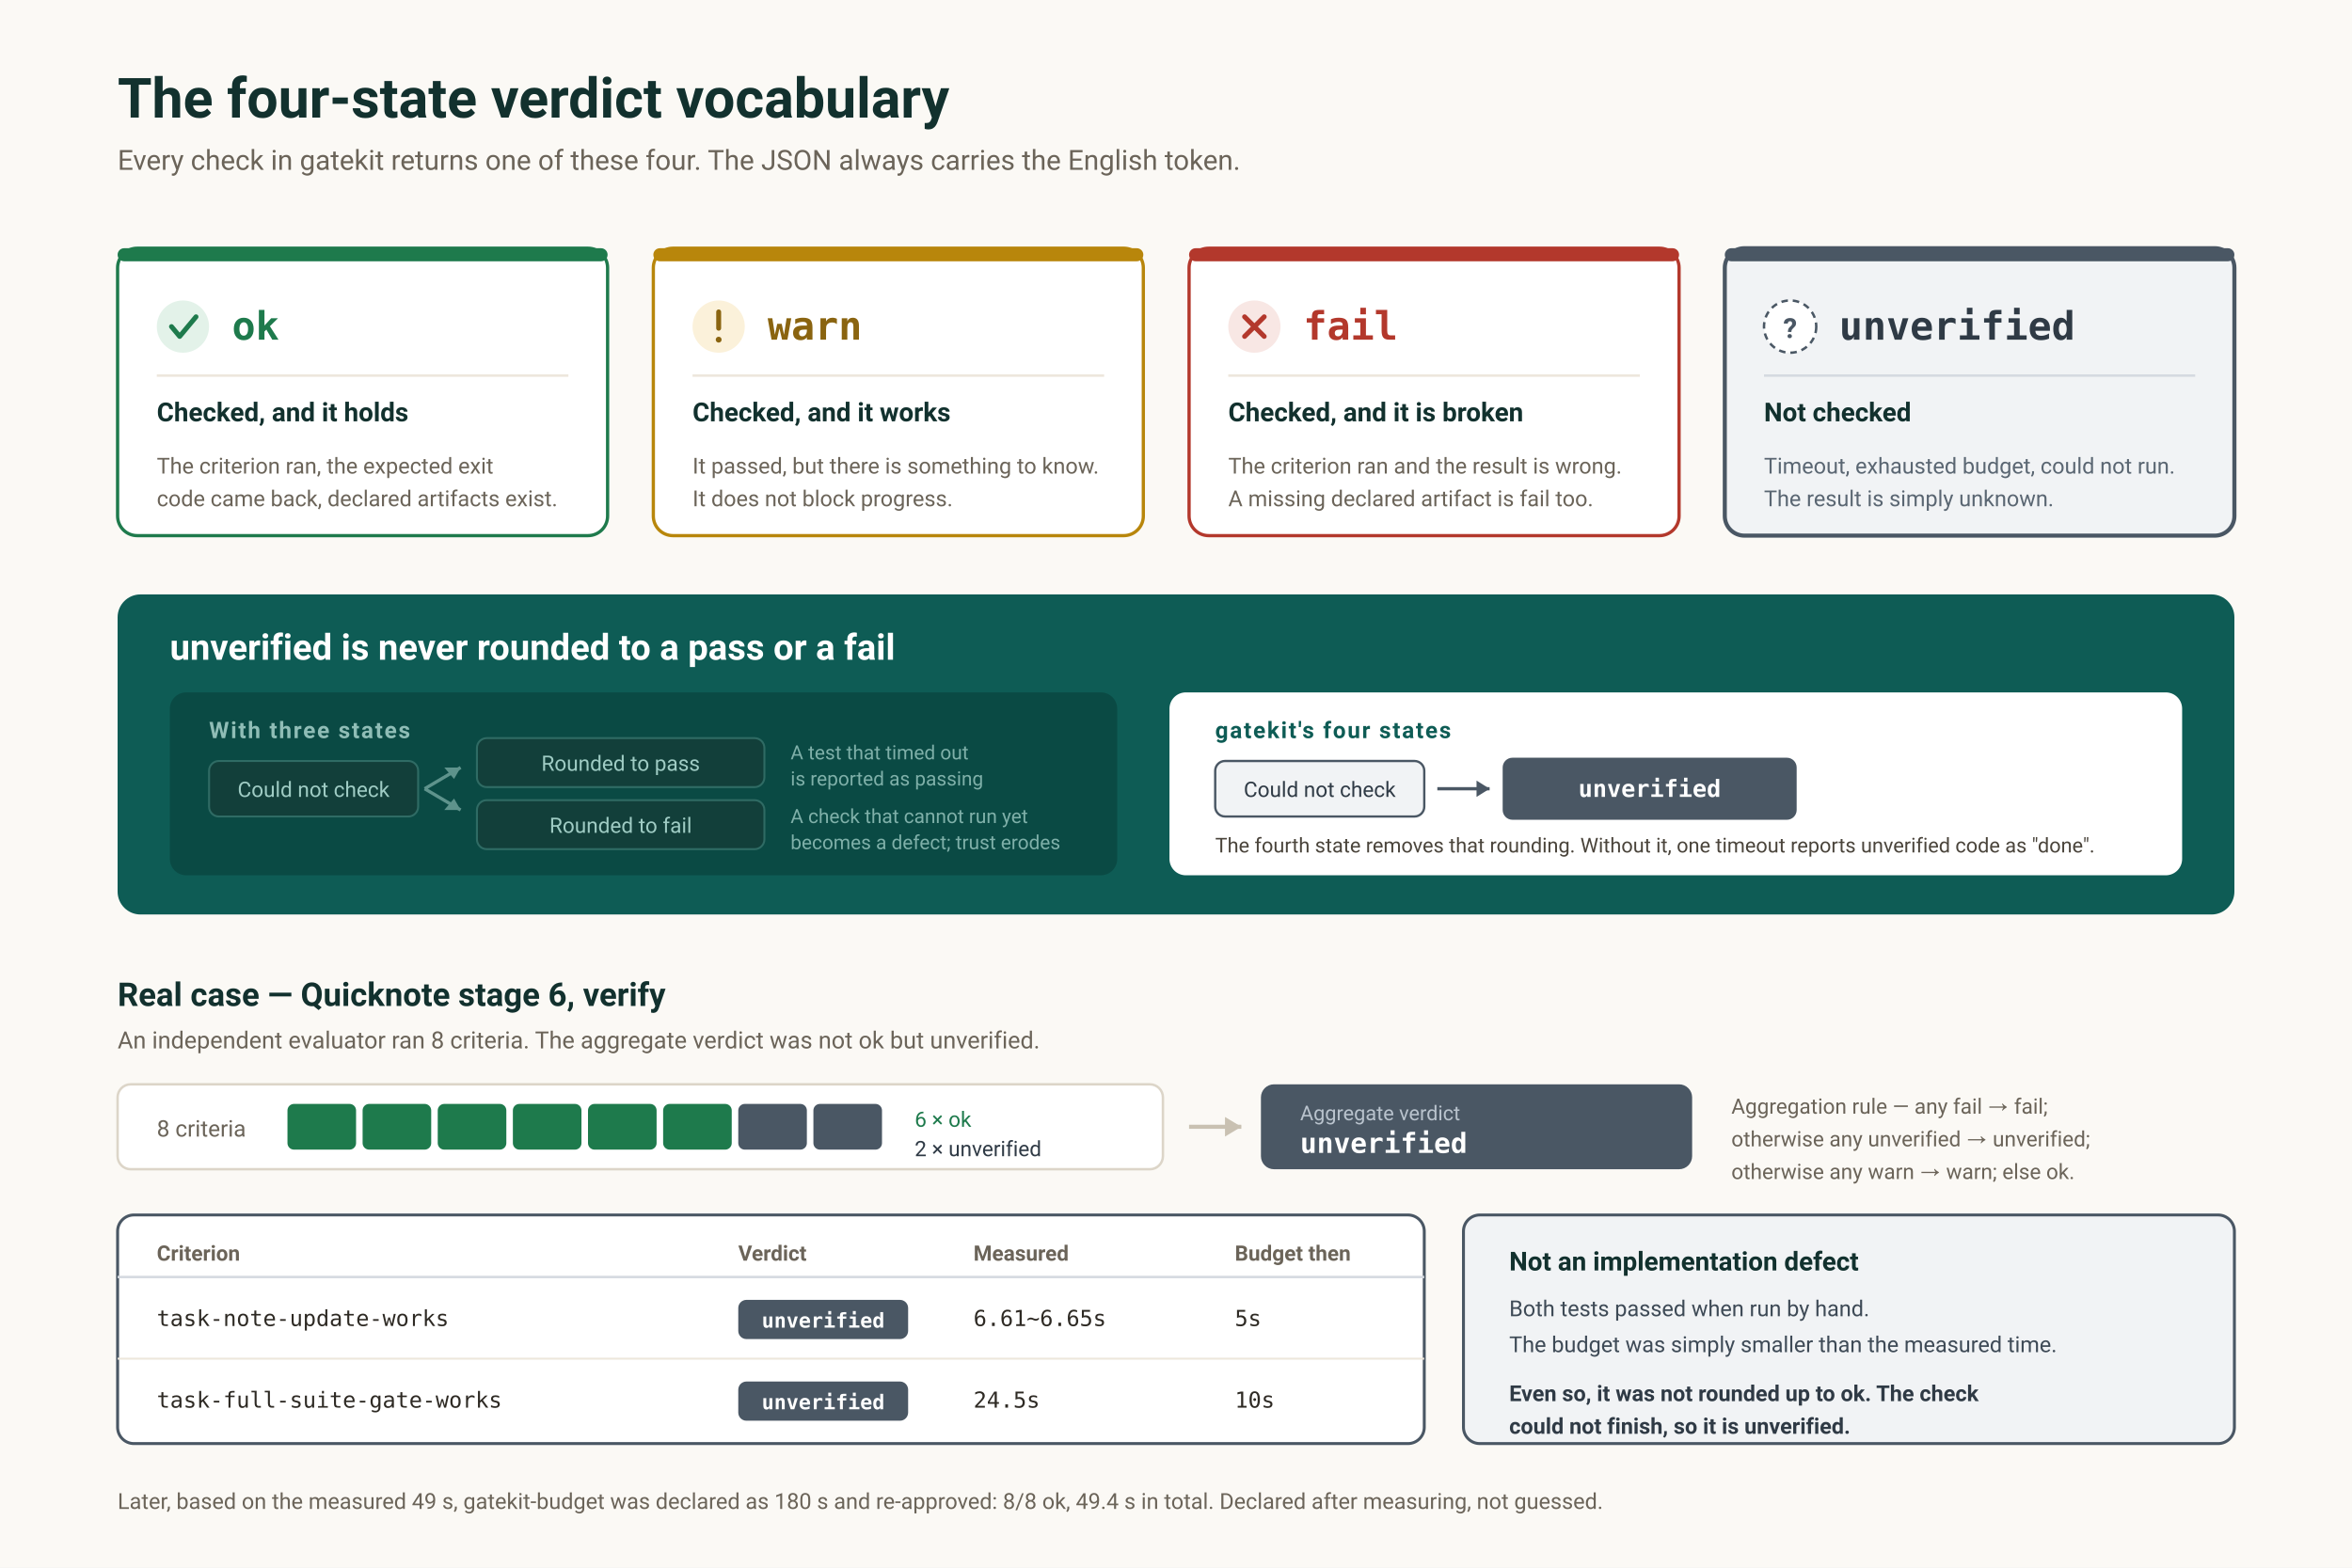
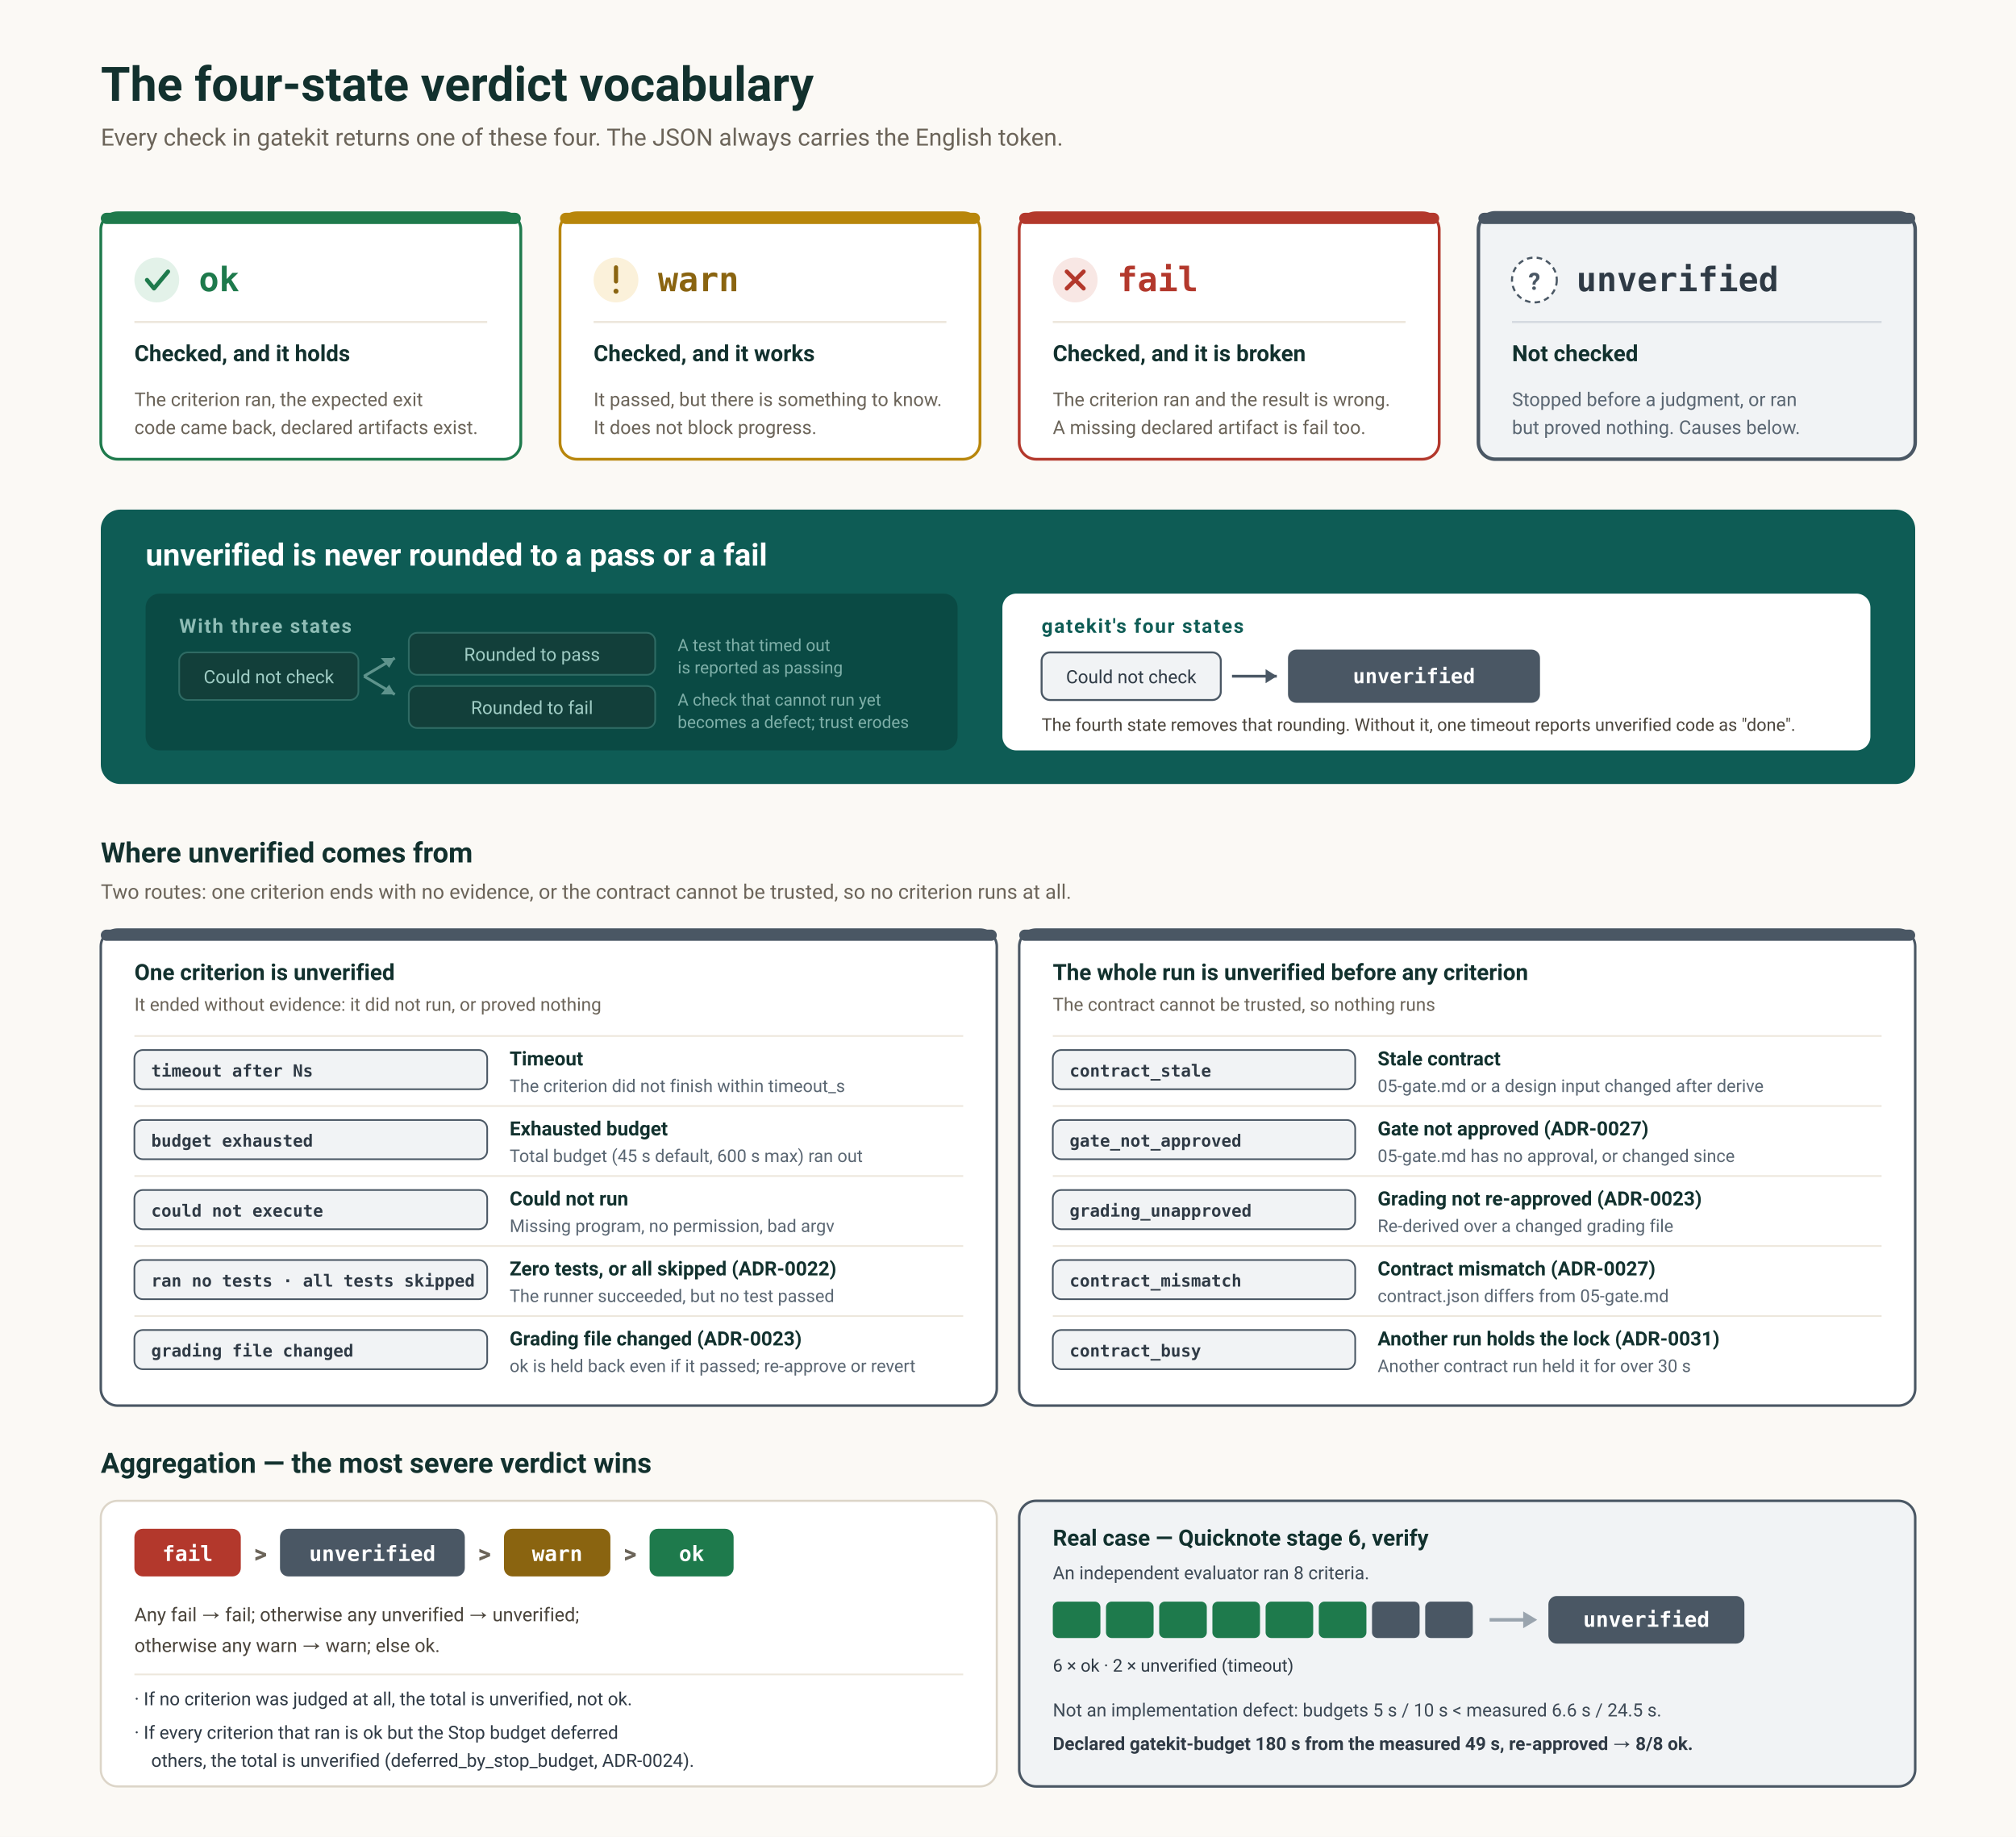
- <svg xmlns="http://www.w3.org/2000/svg" width="1440" height="960" viewBox="0 0 1440 960" font-family="-apple-system, BlinkMacSystemFont, &quot;Segoe UI&quot;, Roboto, Helvetica, Arial, sans-serif">
-   <rect x="0" y="0" width="1440" height="960" fill="#FBF9F5" />
+ <svg xmlns="http://www.w3.org/2000/svg" width="1440" height="1312" viewBox="0 0 1440 1312" font-family="-apple-system, BlinkMacSystemFont, &quot;Segoe UI&quot;, Roboto, Helvetica, Arial, sans-serif">
+   <rect x="0" y="0" width="1440" height="1312" fill="#FBF9F5" />
  <text x="72" y="72" font-size="34" font-weight="700" fill="#12312E">The four-state verdict vocabulary</text>
  <text x="72" y="104" font-size="17" fill="#6B6459">Every check in gatekit returns one of these four. The JSON always carries the English token.</text>
  <g>
    <rect x="72" y="152" width="300" height="176" rx="12" fill="#FFFFFF" stroke="#1E7A4C" stroke-width="2" />
    <rect x="72" y="152" width="300" height="8" rx="4" fill="#1E7A4C" />
    <circle cx="112" cy="200" r="16" fill="#E3F2E9" />
    <path d="M 105 200 L 110 206 L 120 194" stroke="#1E7A4C" stroke-width="3" fill="none" stroke-linecap="round" stroke-linejoin="round" />
    <text x="142" y="208" font-size="24" font-weight="700" fill="#1E7A4C" font-family="ui-monospace, SFMono-Regular, Menlo, monospace">ok</text>
    <line x1="96" y1="230" x2="348" y2="230" stroke="#EDE7DC" stroke-width="1.5" />
    <text x="96" y="258" font-size="16" font-weight="600" fill="#12312E">Checked, and it holds</text>
    <text x="96" y="290" font-size="13.5" fill="#6B6459">The criterion ran, the expected exit</text>
    <text x="96" y="310" font-size="13.5" fill="#6B6459">code came back, declared artifacts exist.</text>
  </g>
  <g>
    <rect x="400" y="152" width="300" height="176" rx="12" fill="#FFFFFF" stroke="#B8860B" stroke-width="2" />
    <rect x="400" y="152" width="300" height="8" rx="4" fill="#B8860B" />
    <circle cx="440" cy="200" r="16" fill="#FBF1DA" />
    <path d="M 440 191 L 440 201" stroke="#8A6410" stroke-width="3" stroke-linecap="round" />
    <circle cx="440" cy="208" r="1.8" fill="#8A6410" />
    <text x="470" y="208" font-size="24" font-weight="700" fill="#8A6410" font-family="ui-monospace, SFMono-Regular, Menlo, monospace">warn</text>
    <line x1="424" y1="230" x2="676" y2="230" stroke="#EDE7DC" stroke-width="1.5" />
    <text x="424" y="258" font-size="16" font-weight="600" fill="#12312E">Checked, and it works</text>
    <text x="424" y="290" font-size="13.5" fill="#6B6459">It passed, but there is something to know.</text>
    <text x="424" y="310" font-size="13.5" fill="#6B6459">It does not block progress.</text>
  </g>
  <g>
    <rect x="728" y="152" width="300" height="176" rx="12" fill="#FFFFFF" stroke="#B3382C" stroke-width="2" />
    <rect x="728" y="152" width="300" height="8" rx="4" fill="#B3382C" />
    <circle cx="768" cy="200" r="16" fill="#F8E7E4" />
    <path d="M 762 194 L 774 206 M 774 194 L 762 206" stroke="#B3382C" stroke-width="3" stroke-linecap="round" />
    <text x="798" y="208" font-size="24" font-weight="700" fill="#B3382C" font-family="ui-monospace, SFMono-Regular, Menlo, monospace">fail</text>
    <line x1="752" y1="230" x2="1004" y2="230" stroke="#EDE7DC" stroke-width="1.5" />
    <text x="752" y="258" font-size="16" font-weight="600" fill="#12312E">Checked, and it is broken</text>
    <text x="752" y="290" font-size="13.5" fill="#6B6459">The criterion ran and the result is wrong.</text>
    <text x="752" y="310" font-size="13.5" fill="#6B6459">A missing declared artifact is fail too.</text>
  </g>
  <g>
    <rect x="1056" y="152" width="312" height="176" rx="12" fill="#F1F3F5" stroke="#4A5764" stroke-width="2.5" />
    <rect x="1056" y="152" width="312" height="8" rx="4" fill="#4A5764" />
    <circle cx="1096" cy="200" r="16" fill="#FFFFFF" stroke="#4A5764" stroke-width="1.5" stroke-dasharray="4 3" />
    <text x="1096" y="207" font-size="17" font-weight="700" fill="#4A5764" text-anchor="middle">?</text>
    <text x="1126" y="208" font-size="24" font-weight="700" fill="#2F3A45" font-family="ui-monospace, SFMono-Regular, Menlo, monospace">unverified</text>
    <line x1="1080" y1="230" x2="1344" y2="230" stroke="#D5DAE0" stroke-width="1.5" />
    <text x="1080" y="258" font-size="16" font-weight="700" fill="#12312E">Not checked</text>
-     <text x="1080" y="290" font-size="13.5" fill="#5A6672">Timeout, exhausted budget, could not run.</text>
-     <text x="1080" y="310" font-size="13.5" fill="#5A6672">The result is simply unknown.</text>
+     <text x="1080" y="290" font-size="13.5" fill="#5A6672">Stopped before a judgment, or ran</text>
+     <text x="1080" y="310" font-size="13.5" fill="#5A6672">but proved nothing. Causes below.</text>
  </g>
  <rect x="72" y="364" width="1296" height="196" rx="14" fill="#0E5C55" />
  <text x="104" y="404" font-size="22" font-weight="700" fill="#FFFFFF">unverified is never rounded to a pass or a fail</text>
  <rect x="104" y="424" width="580" height="112" rx="10" fill="#0A4A44" />
  <text x="128" y="452" font-size="14" font-weight="700" fill="#8FBDB6" letter-spacing="1">With three states</text>
  <rect x="128" y="466" width="128" height="34" rx="6" fill="#123F3A" stroke="#2F6B64" stroke-width="1.2" />
  <text x="192" y="488" font-size="13" fill="#9FCCC4" text-anchor="middle">Could not check</text>
  <path d="M 260 483 L 282 470 M 260 483 L 282 496" stroke="#5E938C" stroke-width="2" fill="none" />
  <path d="M 282 470 L 272 470 L 278 477 Z" fill="#5E938C" />
  <path d="M 282 496 L 272 496 L 278 489 Z" fill="#5E938C" />
  <rect x="292" y="452" width="176" height="30" rx="6" fill="#123F3A" stroke="#2F6B64" stroke-width="1.2" />
  <text x="380" y="472" font-size="13" fill="#9FCCC4" text-anchor="middle">Rounded to pass</text>
  <rect x="292" y="490" width="176" height="30" rx="6" fill="#123F3A" stroke="#2F6B64" stroke-width="1.2" />
  <text x="380" y="510" font-size="13" fill="#9FCCC4" text-anchor="middle">Rounded to fail</text>
  <text x="484" y="465" font-size="12" fill="#7FB0A9">A test that timed out</text>
  <text x="484" y="481" font-size="12" fill="#7FB0A9">is reported as passing</text>
  <text x="484" y="504" font-size="12" fill="#7FB0A9">A check that cannot run yet</text>
  <text x="484" y="520" font-size="12" fill="#7FB0A9">becomes a defect; trust erodes</text>
  <rect x="716" y="424" width="620" height="112" rx="10" fill="#FFFFFF" />
  <text x="744" y="452" font-size="14" font-weight="700" fill="#0E5C55" letter-spacing="1">gatekit's four states</text>
  <rect x="744" y="466" width="128" height="34" rx="6" fill="#F1F3F5" stroke="#4A5764" stroke-width="1.4" />
  <text x="808" y="488" font-size="13" fill="#2F3A45" text-anchor="middle">Could not check</text>
  <path d="M 880 483 L 912 483" stroke="#4A5764" stroke-width="2" />
  <path d="M 912 483 L 904 478 L 904 488 Z" fill="#4A5764" />
  <rect x="920" y="464" width="180" height="38" rx="6" fill="#4A5764" />
  <text x="1010" y="488" font-size="14.5" font-weight="700" fill="#FFFFFF" text-anchor="middle" font-family="ui-monospace, SFMono-Regular, Menlo, monospace">unverified</text>
  <text x="744" y="522" font-size="12.5" fill="#4A443B">The fourth state removes that rounding. Without it, one timeout reports unverified code as "done".</text>
-   <text x="72" y="616" font-size="20" font-weight="700" fill="#12312E">Real case — Quicknote stage 6, verify</text>
-   <text x="72" y="642" font-size="14.5" fill="#6B6459">An independent evaluator ran 8 criteria. The aggregate verdict was not ok but unverified.</text>
-   <rect x="72" y="664" width="640" height="52" rx="8" fill="#FFFFFF" stroke="#DCD5C8" stroke-width="1.5" />
-   <text x="96" y="696" font-size="14" fill="#6B6459">8 criteria</text>
-   <rect x="176" y="676" width="42" height="28" rx="4" fill="#1E7A4C" />
-   <rect x="222" y="676" width="42" height="28" rx="4" fill="#1E7A4C" />
-   <rect x="268" y="676" width="42" height="28" rx="4" fill="#1E7A4C" />
-   <rect x="314" y="676" width="42" height="28" rx="4" fill="#1E7A4C" />
-   <rect x="360" y="676" width="42" height="28" rx="4" fill="#1E7A4C" />
-   <rect x="406" y="676" width="42" height="28" rx="4" fill="#1E7A4C" />
-   <rect x="452" y="676" width="42" height="28" rx="4" fill="#4A5764" />
-   <rect x="498" y="676" width="42" height="28" rx="4" fill="#4A5764" />
-   <text x="560" y="690" font-size="13" fill="#1E7A4C">6 × ok</text>
-   <text x="560" y="708" font-size="13" fill="#2F3A45">2 × unverified</text>
-   <path d="M 728 690 L 760 690" stroke="#C9C1B2" stroke-width="2.5" />
-   <path d="M 760 690 L 750 684 L 750 696 Z" fill="#C9C1B2" />
-   <rect x="772" y="664" width="264" height="52" rx="8" fill="#4A5764" />
-   <text x="796" y="686" font-size="12.5" fill="#B9C3CD">Aggregate verdict</text>
-   <text x="796" y="706" font-size="17" font-weight="700" fill="#FFFFFF" font-family="ui-monospace, SFMono-Regular, Menlo, monospace">unverified</text>
-   <text x="1060" y="682" font-size="13" fill="#6B6459">Aggregation rule — any fail → fail;</text>
-   <text x="1060" y="702" font-size="13" fill="#6B6459">otherwise any unverified → unverified;</text>
-   <text x="1060" y="722" font-size="13" fill="#6B6459">otherwise any warn → warn; else ok.</text>
-   <rect x="72" y="744" width="800" height="140" rx="10" fill="#FFFFFF" stroke="#4A5764" stroke-width="1.8" />
-   <line x1="72" y1="782" x2="872" y2="782" stroke="#D5DAE0" stroke-width="1.5" />
-   <line x1="72" y1="832" x2="872" y2="832" stroke="#EDE7DC" stroke-width="1.2" />
-   <text x="96" y="772" font-size="13" font-weight="700" fill="#6B6459">Criterion</text>
-   <text x="452" y="772" font-size="13" font-weight="700" fill="#6B6459">Verdict</text>
-   <text x="596" y="772" font-size="13" font-weight="700" fill="#6B6459">Measured</text>
-   <text x="756" y="772" font-size="13" font-weight="700" fill="#6B6459">Budget then</text>
-   <text x="96" y="812" font-size="13.5" fill="#2E2A24" font-family="ui-monospace, SFMono-Regular, Menlo, monospace">task-note-update-works</text>
-   <rect x="452" y="796" width="104" height="24" rx="5" fill="#4A5764" />
-   <text x="504" y="813" font-size="12.5" font-weight="700" fill="#FFFFFF" text-anchor="middle" font-family="ui-monospace, SFMono-Regular, Menlo, monospace">unverified</text>
-   <text x="596" y="812" font-size="13.5" fill="#2E2A24" font-family="ui-monospace, SFMono-Regular, Menlo, monospace">6.61~6.65s</text>
-   <text x="756" y="812" font-size="13.5" fill="#2E2A24" font-family="ui-monospace, SFMono-Regular, Menlo, monospace">5s</text>
-   <text x="96" y="862" font-size="13.5" fill="#2E2A24" font-family="ui-monospace, SFMono-Regular, Menlo, monospace">task-full-suite-gate-works</text>
-   <rect x="452" y="846" width="104" height="24" rx="5" fill="#4A5764" />
-   <text x="504" y="863" font-size="12.5" font-weight="700" fill="#FFFFFF" text-anchor="middle" font-family="ui-monospace, SFMono-Regular, Menlo, monospace">unverified</text>
-   <text x="596" y="862" font-size="13.5" fill="#2E2A24" font-family="ui-monospace, SFMono-Regular, Menlo, monospace">24.5s</text>
-   <text x="756" y="862" font-size="13.5" fill="#2E2A24" font-family="ui-monospace, SFMono-Regular, Menlo, monospace">10s</text>
-   <rect x="896" y="744" width="472" height="140" rx="10" fill="#F1F3F5" stroke="#4A5764" stroke-width="1.8" />
-   <text x="924" y="778" font-size="16" font-weight="700" fill="#12312E">Not an implementation defect</text>
-   <text x="924" y="806" font-size="13.5" fill="#3E4A56">Both tests passed when run by hand.</text>
-   <text x="924" y="828" font-size="13.5" fill="#3E4A56">The budget was simply smaller than the measured time.</text>
-   <text x="924" y="858" font-size="13.5" font-weight="700" fill="#2F3A45">Even so, it was not rounded up to ok. The check</text>
-   <text x="924" y="878" font-size="13.5" font-weight="700" fill="#2F3A45">could not finish, so it is unverified.</text>
-   <text x="72" y="924" font-size="13.5" fill="#6B6459">Later, based on the measured 49 s, gatekit-budget was declared as 180 s and re-approved: 8/8 ok, 49.4 s in total. Declared after measuring, not guessed.</text>
+   <text x="72" y="616" font-size="20" fill="#12312E" font-weight="700">Where unverified comes from</text>
+   <text x="72" y="642" font-size="14.5" fill="#6B6459">Two routes: one criterion ends with no evidence, or the contract cannot be trusted, so no criterion runs at all.</text>
+   <rect x="72" y="664" width="640" height="340" rx="12" fill="#FFFFFF" stroke="#4A5764" stroke-width="1.8" />
+   <rect x="72" y="664" width="640" height="8" rx="4" fill="#4A5764" />
+   <text x="96" y="700" font-size="16" fill="#12312E" font-weight="700">One criterion is unverified</text>
+   <text x="96" y="722" font-size="13" fill="#6B6459">It ended without evidence: it did not run, or proved nothing</text>
+   <line x1="96" y1="740" x2="688" y2="740" stroke="#EDE7DC" stroke-width="1.2" />
+   <rect x="96" y="750" width="252" height="28" rx="6" fill="#F1F3F5" stroke="#4A5764" stroke-width="1.2" />
+   <text x="108" y="769" font-size="12" fill="#2F3A45" font-weight="600" font-family="ui-monospace, SFMono-Regular, Menlo, monospace">timeout after Ns</text>
+   <text x="364" y="761" font-size="14" fill="#12312E" font-weight="700">Timeout</text>
+   <text x="364" y="780" font-size="12.5" fill="#5A6672">The criterion did not finish within timeout_s</text>
+   <line x1="96" y1="790" x2="688" y2="790" stroke="#EDE7DC" stroke-width="1.2" />
+   <rect x="96" y="800" width="252" height="28" rx="6" fill="#F1F3F5" stroke="#4A5764" stroke-width="1.2" />
+   <text x="108" y="819" font-size="12" fill="#2F3A45" font-weight="600" font-family="ui-monospace, SFMono-Regular, Menlo, monospace">budget exhausted</text>
+   <text x="364" y="811" font-size="14" fill="#12312E" font-weight="700">Exhausted budget</text>
+   <text x="364" y="830" font-size="12.5" fill="#5A6672">Total budget (45 s default, 600 s max) ran out</text>
+   <line x1="96" y1="840" x2="688" y2="840" stroke="#EDE7DC" stroke-width="1.2" />
+   <rect x="96" y="850" width="252" height="28" rx="6" fill="#F1F3F5" stroke="#4A5764" stroke-width="1.2" />
+   <text x="108" y="869" font-size="12" fill="#2F3A45" font-weight="600" font-family="ui-monospace, SFMono-Regular, Menlo, monospace">could not execute</text>
+   <text x="364" y="861" font-size="14" fill="#12312E" font-weight="700">Could not run</text>
+   <text x="364" y="880" font-size="12.5" fill="#5A6672">Missing program, no permission, bad argv</text>
+   <line x1="96" y1="890" x2="688" y2="890" stroke="#EDE7DC" stroke-width="1.2" />
+   <rect x="96" y="900" width="252" height="28" rx="6" fill="#F1F3F5" stroke="#4A5764" stroke-width="1.2" />
+   <text x="108" y="919" font-size="12" fill="#2F3A45" font-weight="600" font-family="ui-monospace, SFMono-Regular, Menlo, monospace">ran no tests · all tests skipped</text>
+   <text x="364" y="911" font-size="14" fill="#12312E" font-weight="700">Zero tests, or all skipped (ADR-0022)</text>
+   <text x="364" y="930" font-size="12.5" fill="#5A6672">The runner succeeded, but no test passed</text>
+   <line x1="96" y1="940" x2="688" y2="940" stroke="#EDE7DC" stroke-width="1.2" />
+   <rect x="96" y="950" width="252" height="28" rx="6" fill="#F1F3F5" stroke="#4A5764" stroke-width="1.2" />
+   <text x="108" y="969" font-size="12" fill="#2F3A45" font-weight="600" font-family="ui-monospace, SFMono-Regular, Menlo, monospace">grading file changed</text>
+   <text x="364" y="961" font-size="14" fill="#12312E" font-weight="700">Grading file changed (ADR-0023)</text>
+   <text x="364" y="980" font-size="12.5" fill="#5A6672">ok is held back even if it passed; re-approve or revert</text>
+   <rect x="728" y="664" width="640" height="340" rx="12" fill="#FFFFFF" stroke="#4A5764" stroke-width="1.8" />
+   <rect x="728" y="664" width="640" height="8" rx="4" fill="#4A5764" />
+   <text x="752" y="700" font-size="16" fill="#12312E" font-weight="700">The whole run is unverified before any criterion</text>
+   <text x="752" y="722" font-size="13" fill="#6B6459">The contract cannot be trusted, so nothing runs</text>
+   <line x1="752" y1="740" x2="1344" y2="740" stroke="#EDE7DC" stroke-width="1.2" />
+   <rect x="752" y="750" width="216" height="28" rx="6" fill="#F1F3F5" stroke="#4A5764" stroke-width="1.2" />
+   <text x="764" y="769" font-size="12" fill="#2F3A45" font-weight="600" font-family="ui-monospace, SFMono-Regular, Menlo, monospace">contract_stale</text>
+   <text x="984" y="761" font-size="14" fill="#12312E" font-weight="700">Stale contract</text>
+   <text x="984" y="780" font-size="12.5" fill="#5A6672">05-gate.md or a design input changed after derive</text>
+   <line x1="752" y1="790" x2="1344" y2="790" stroke="#EDE7DC" stroke-width="1.2" />
+   <rect x="752" y="800" width="216" height="28" rx="6" fill="#F1F3F5" stroke="#4A5764" stroke-width="1.2" />
+   <text x="764" y="819" font-size="12" fill="#2F3A45" font-weight="600" font-family="ui-monospace, SFMono-Regular, Menlo, monospace">gate_not_approved</text>
+   <text x="984" y="811" font-size="14" fill="#12312E" font-weight="700">Gate not approved (ADR-0027)</text>
+   <text x="984" y="830" font-size="12.5" fill="#5A6672">05-gate.md has no approval, or changed since</text>
+   <line x1="752" y1="840" x2="1344" y2="840" stroke="#EDE7DC" stroke-width="1.2" />
+   <rect x="752" y="850" width="216" height="28" rx="6" fill="#F1F3F5" stroke="#4A5764" stroke-width="1.2" />
+   <text x="764" y="869" font-size="12" fill="#2F3A45" font-weight="600" font-family="ui-monospace, SFMono-Regular, Menlo, monospace">grading_unapproved</text>
+   <text x="984" y="861" font-size="14" fill="#12312E" font-weight="700">Grading not re-approved (ADR-0023)</text>
+   <text x="984" y="880" font-size="12.5" fill="#5A6672">Re-derived over a changed grading file</text>
+   <line x1="752" y1="890" x2="1344" y2="890" stroke="#EDE7DC" stroke-width="1.2" />
+   <rect x="752" y="900" width="216" height="28" rx="6" fill="#F1F3F5" stroke="#4A5764" stroke-width="1.2" />
+   <text x="764" y="919" font-size="12" fill="#2F3A45" font-weight="600" font-family="ui-monospace, SFMono-Regular, Menlo, monospace">contract_mismatch</text>
+   <text x="984" y="911" font-size="14" fill="#12312E" font-weight="700">Contract mismatch (ADR-0027)</text>
+   <text x="984" y="930" font-size="12.5" fill="#5A6672">contract.json differs from 05-gate.md</text>
+   <line x1="752" y1="940" x2="1344" y2="940" stroke="#EDE7DC" stroke-width="1.2" />
+   <rect x="752" y="950" width="216" height="28" rx="6" fill="#F1F3F5" stroke="#4A5764" stroke-width="1.2" />
+   <text x="764" y="969" font-size="12" fill="#2F3A45" font-weight="600" font-family="ui-monospace, SFMono-Regular, Menlo, monospace">contract_busy</text>
+   <text x="984" y="961" font-size="14" fill="#12312E" font-weight="700">Another run holds the lock (ADR-0031)</text>
+   <text x="984" y="980" font-size="12.5" fill="#5A6672">Another contract run held it for over 30 s</text>
+   <text x="72" y="1052" font-size="20" fill="#12312E" font-weight="700">Aggregation — the most severe verdict wins</text>
+   <rect x="72" y="1072" width="640" height="204" rx="12" fill="#FFFFFF" stroke="#DCD5C8" stroke-width="1.5" />
+   <rect x="96" y="1092" width="76" height="34" rx="6" fill="#B3382C" />
+   <text x="134" y="1115" font-size="15" fill="#FFFFFF" font-weight="700" text-anchor="middle" font-family="ui-monospace, SFMono-Regular, Menlo, monospace">fail</text>
+   <text x="186" y="1116" font-size="18" fill="#6B6459" font-weight="700" text-anchor="middle">&gt;</text>
+   <rect x="200" y="1092" width="132" height="34" rx="6" fill="#4A5764" />
+   <text x="266" y="1115" font-size="15" fill="#FFFFFF" font-weight="700" text-anchor="middle" font-family="ui-monospace, SFMono-Regular, Menlo, monospace">unverified</text>
+   <text x="346" y="1116" font-size="18" fill="#6B6459" font-weight="700" text-anchor="middle">&gt;</text>
+   <rect x="360" y="1092" width="76" height="34" rx="6" fill="#8A6410" />
+   <text x="398" y="1115" font-size="15" fill="#FFFFFF" font-weight="700" text-anchor="middle" font-family="ui-monospace, SFMono-Regular, Menlo, monospace">warn</text>
+   <text x="450" y="1116" font-size="18" fill="#6B6459" font-weight="700" text-anchor="middle">&gt;</text>
+   <rect x="464" y="1092" width="60" height="34" rx="6" fill="#1E7A4C" />
+   <text x="494" y="1115" font-size="15" fill="#FFFFFF" font-weight="700" text-anchor="middle" font-family="ui-monospace, SFMono-Regular, Menlo, monospace">ok</text>
+   <text x="96" y="1158" font-size="13.5" fill="#4A443B">Any fail → fail; otherwise any unverified → unverified;</text>
+   <text x="96" y="1180" font-size="13.5" fill="#4A443B">otherwise any warn → warn; else ok.</text>
+   <line x1="96" y1="1196" x2="688" y2="1196" stroke="#EDE7DC" stroke-width="1.2" />
+   <text x="96" y="1218" font-size="13" fill="#2F3A45">· If no criterion was judged at all, the total is unverified, not ok.</text>
+   <text x="96" y="1242" font-size="13" fill="#2F3A45">· If every criterion that ran is ok but the Stop budget deferred</text>
+   <text x="108" y="1262" font-size="13" fill="#2F3A45">others, the total is unverified (deferred_by_stop_budget, ADR-0024).</text>
+   <rect x="728" y="1072" width="640" height="204" rx="12" fill="#F1F3F5" stroke="#4A5764" stroke-width="1.8" />
+   <text x="752" y="1104" font-size="16" fill="#12312E" font-weight="700">Real case — Quicknote stage 6, verify</text>
+   <text x="752" y="1128" font-size="13" fill="#3E4A56">An independent evaluator ran 8 criteria.</text>
+   <rect x="752" y="1144" width="34" height="26" rx="4" fill="#1E7A4C" />
+   <rect x="790" y="1144" width="34" height="26" rx="4" fill="#1E7A4C" />
+   <rect x="828" y="1144" width="34" height="26" rx="4" fill="#1E7A4C" />
+   <rect x="866" y="1144" width="34" height="26" rx="4" fill="#1E7A4C" />
+   <rect x="904" y="1144" width="34" height="26" rx="4" fill="#1E7A4C" />
+   <rect x="942" y="1144" width="34" height="26" rx="4" fill="#1E7A4C" />
+   <rect x="980" y="1144" width="34" height="26" rx="4" fill="#4A5764" />
+   <rect x="1018" y="1144" width="34" height="26" rx="4" fill="#4A5764" />
+   <path d="M 1064 1157 L 1090 1157" stroke="#9AA4AE" stroke-width="2.5" />
+   <path d="M 1098 1157 L 1088 1151 L 1088 1163 Z" fill="#9AA4AE" />
+   <rect x="1106" y="1140" width="140" height="34" rx="6" fill="#4A5764" />
+   <text x="1176" y="1162" font-size="15" fill="#FFFFFF" font-weight="700" text-anchor="middle" font-family="ui-monospace, SFMono-Regular, Menlo, monospace">unverified</text>
+   <text x="752" y="1194" font-size="12.5" fill="#2F3A45">6 × ok · 2 × unverified (timeout)</text>
+   <text x="752" y="1226" font-size="13" fill="#3E4A56">Not an implementation defect: budgets 5 s / 10 s &lt; measured 6.6 s / 24.5 s.</text>
+   <text x="752" y="1250" font-size="13" fill="#2F3A45" font-weight="700">Declared gatekit-budget 180 s from the measured 49 s, re-approved → 8/8 ok.</text>
</svg>
